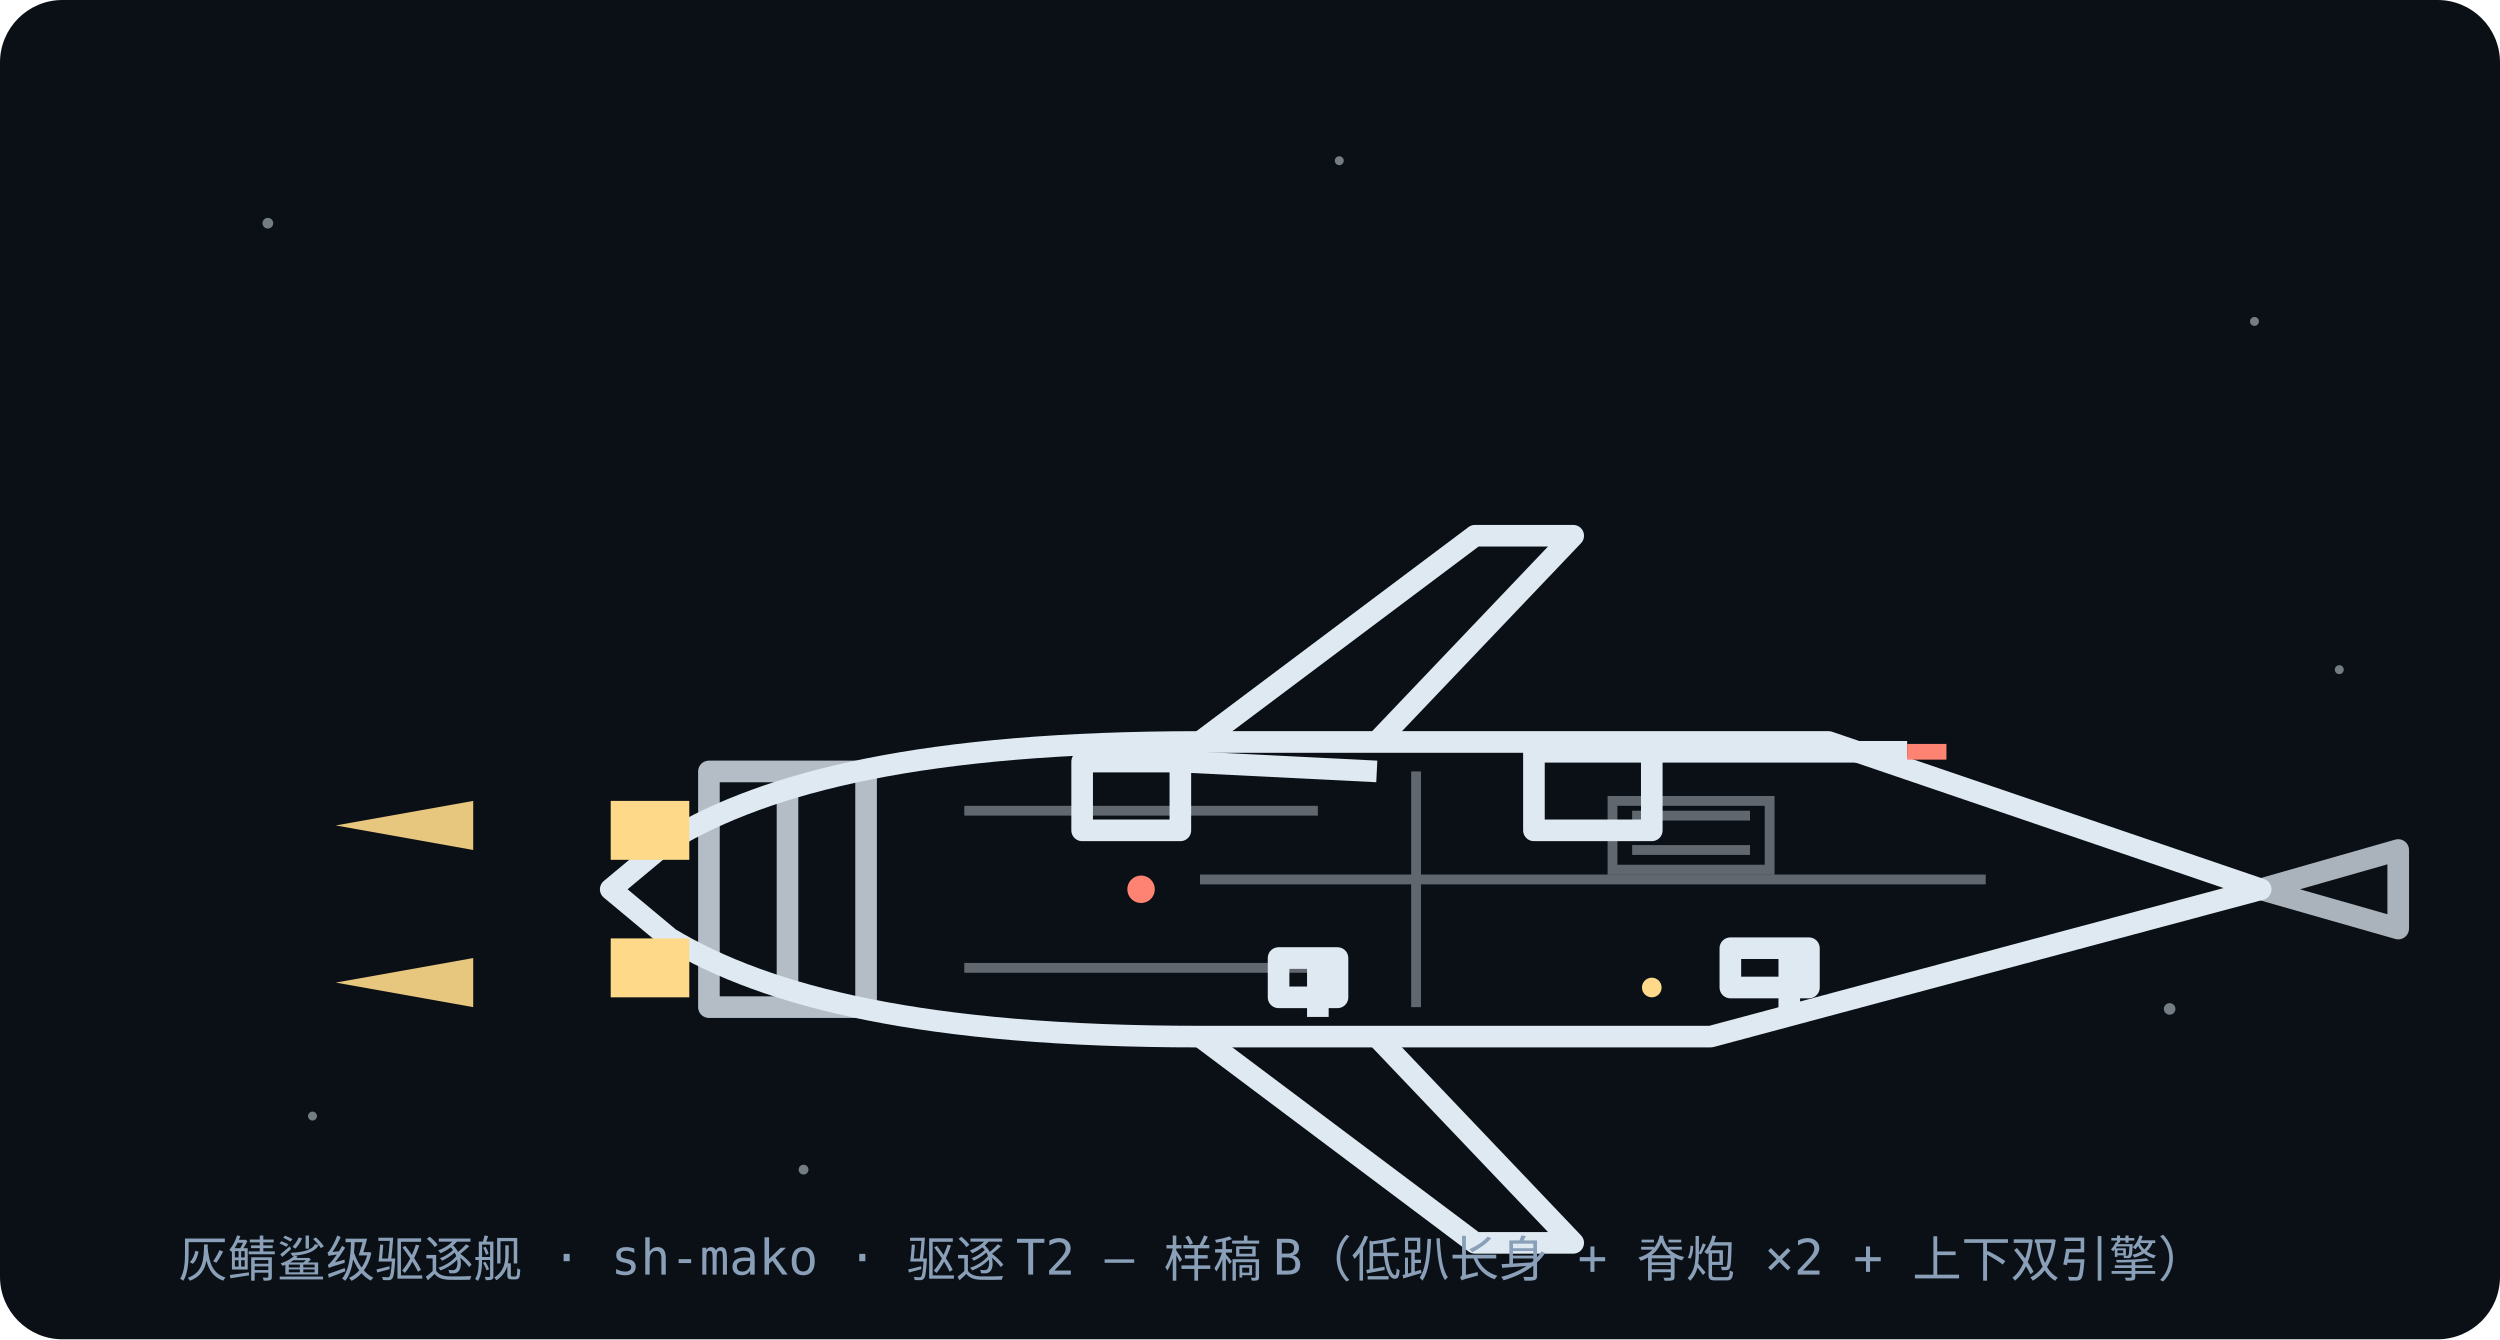
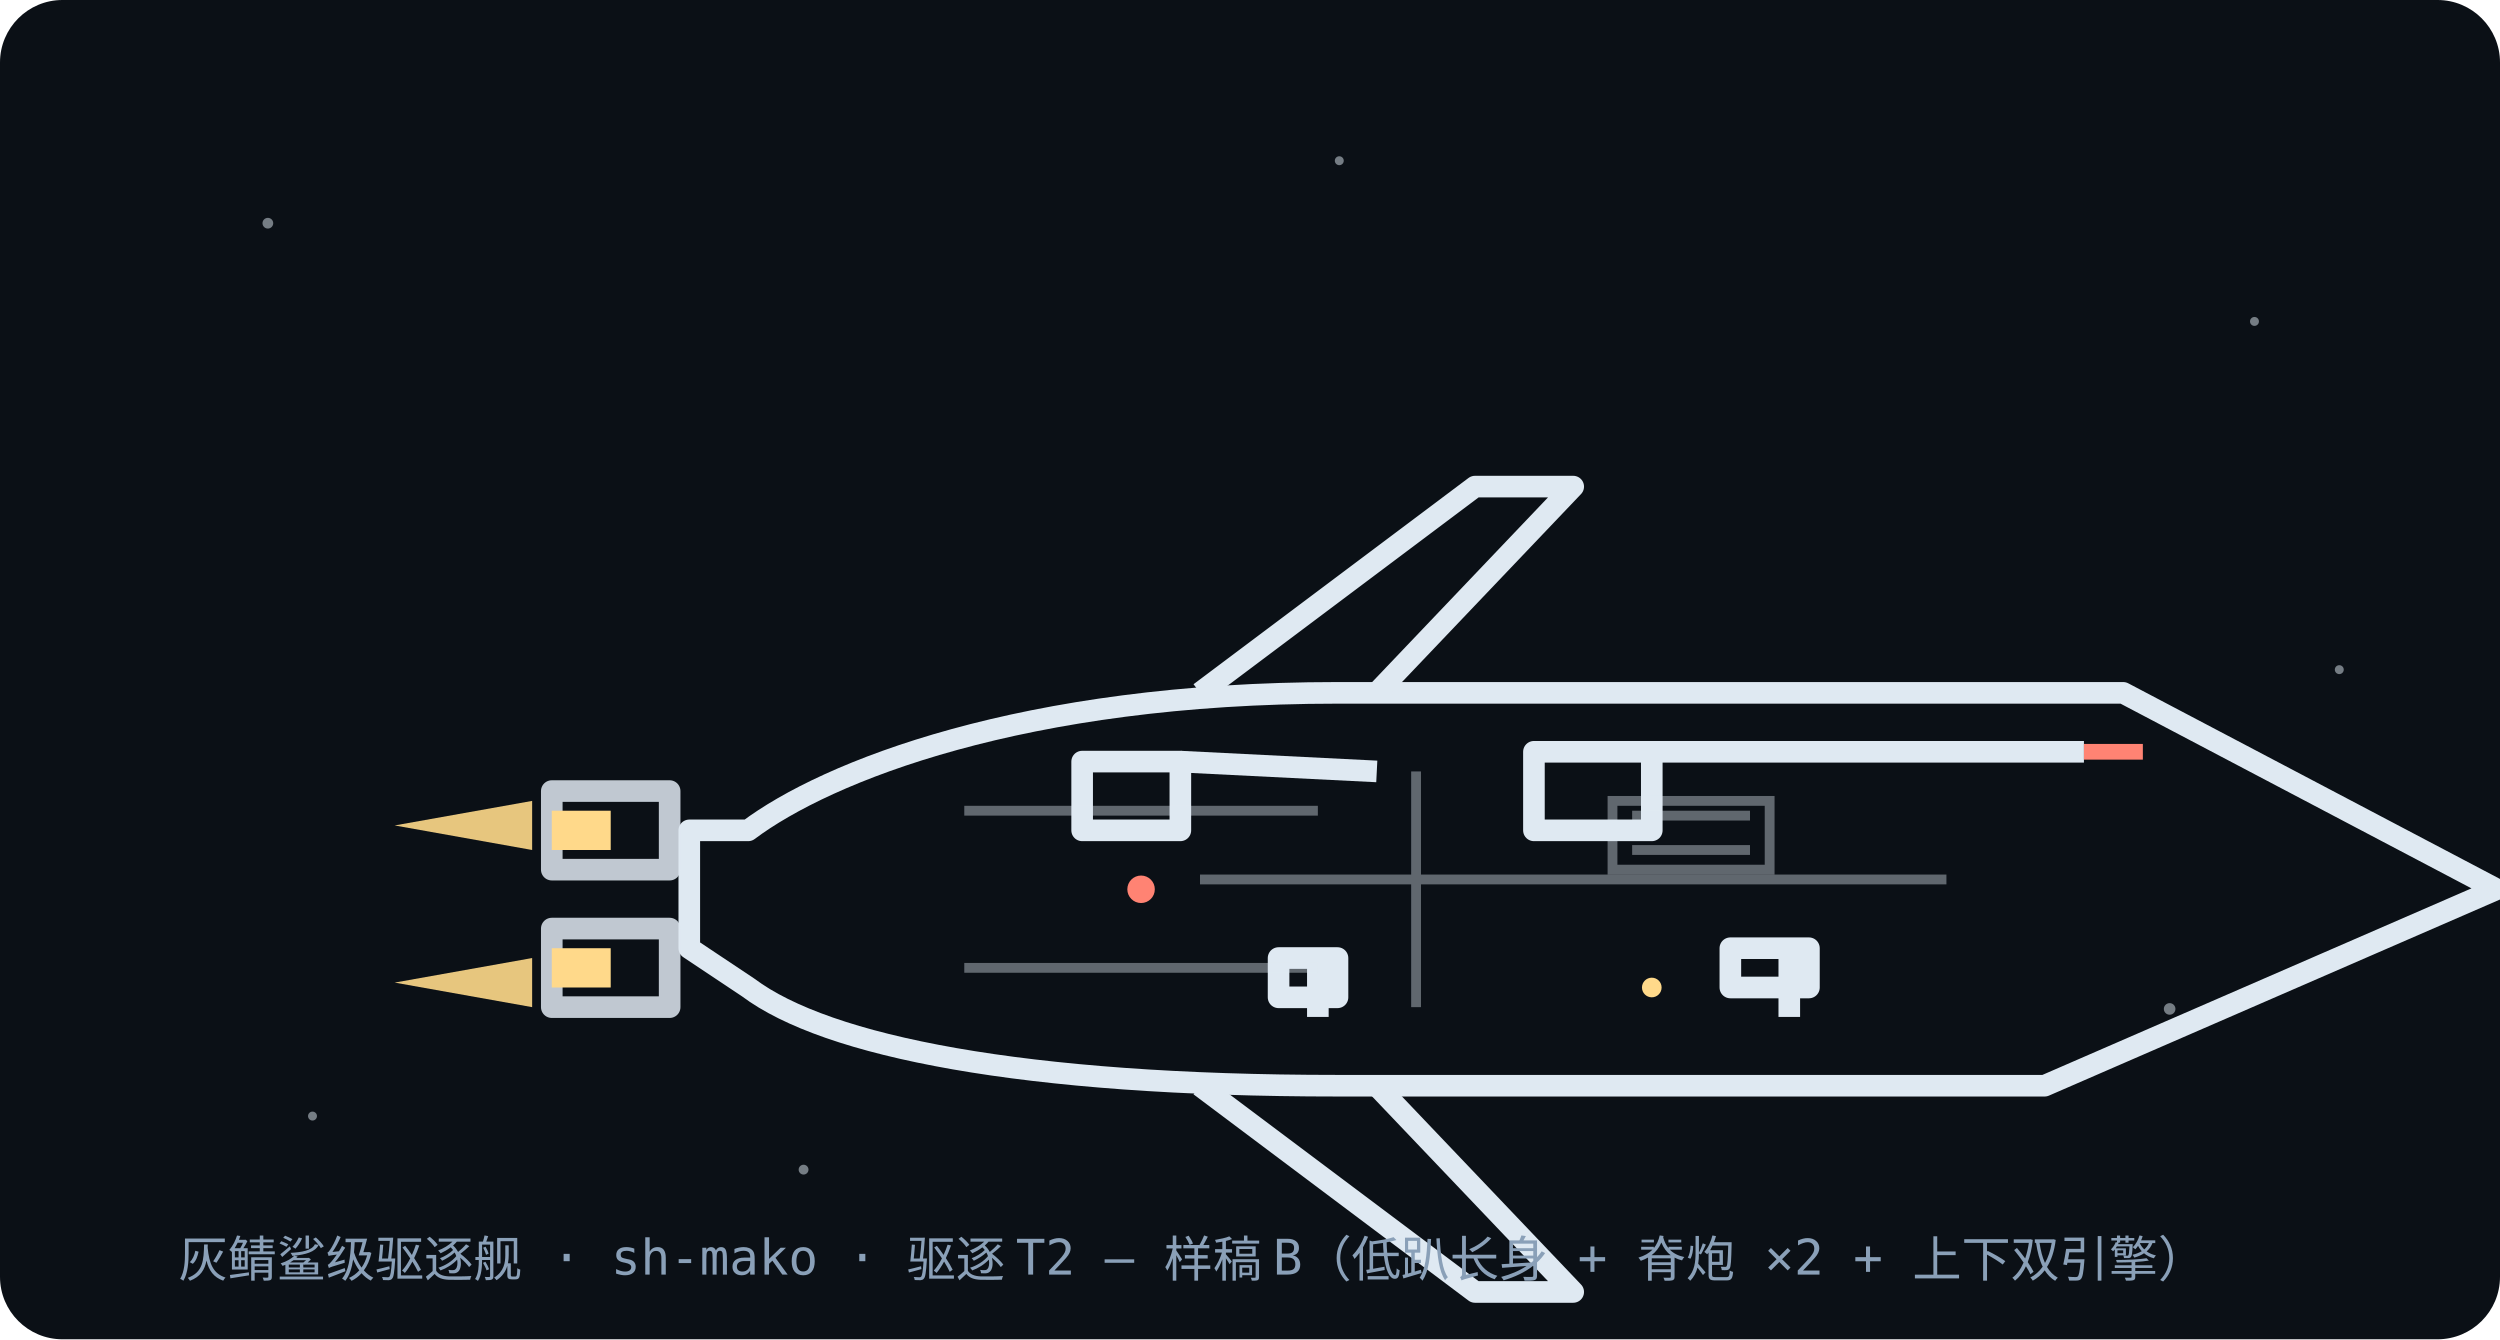
<svg xmlns="http://www.w3.org/2000/svg" width="560" height="300" viewBox="0 0 560 300">
  <defs>
    <style>
      .sky { fill:#0b1016 }
      .star { fill:#dfe9f2; opacity:.5 }
      .hull { fill:none; stroke:#dfe9f2; stroke-width:2.2; stroke-linejoin:round }
      .panel { fill:none; stroke:#dfe9f2; stroke-width:1; opacity:.4 }
      .acc  { fill:none; stroke:#ff8373; stroke-width:1.6 }
      .accf { fill:#ff8373 }
      .warm { fill:#ffd98a }
      .note { fill:#8aa0b8; font: 11px monospace }
    </style>
  </defs>
  <rect class="sky" width="560" height="300" rx="14" />
  <circle class="star" cx="60" cy="50" r="1.2" />
  <circle class="star" cx="505" cy="72" r="1" />
  <circle class="star" cx="486" cy="226" r="1.3" />
  <circle class="star" cx="70" cy="250" r="1" />
  <circle class="star" cx="300" cy="36" r="1" />
  <circle class="star" cx="180" cy="262" r="1.1" />
  <circle class="star" cx="524" cy="150" r="1" />
  <g transform="translate(40 76) scale(2.2)">
-     <path class="warm" d="M30 47 L16 49.5 L30 52 Z" opacity=".9" />
-     <path class="warm" d="M30 63 L16 65.5 L30 68 Z" opacity=".9" />
-     <path class="hull" d="M212 56 L168 41 L104 41 C76 41 60 45 50 51 L44 56 L50 61 C60 67 76 71 104 71 L156 71 Z" />
-     <path class="hull" d="M212 56 L226 52 L226 60 L212 56 Z" opacity=".75" />
-     <path class="hull" d="M104 41 L132 20 L142 20 L122 41" />
-     <path class="hull" d="M104 71 L132 92 L142 92 L122 71" />
-     <path class="hull" d="M54 44 h8 v24 h-8 z M62 44 h8 v24 h-8 z" opacity=".8" />
-     <path class="warm" d="M44 47 h8 v6 h-8 z M44 61 h8 v6 h-8 z" />
+     <path class="warm" d="M36 47 L22 49.5 L36 52 Z" opacity=".9" />
+     <path class="warm" d="M36 63 L22 65.5 L36 68 Z" opacity=".9" />
+     <path class="hull" d="M236 56 L198 36 L118 36 C86 36 66 44 58 50 L52 50 L52 62 L58 66 C66 72 86 76 118 76 L190 76 Z" />
+     <path class="hull" d="M104 36 L132 15 L142 15 L122 36" />
+     <path class="hull" d="M104 76 L132 97 L142 97 L122 76" />
+     <path class="hull" d="M38 46 h12 v8 h-12 z M38 60 h12 v8 h-12 z" opacity=".85" />
+     <path class="warm" d="M38 48 h6 v4 h-6 z M38 62 h6 v4 h-6 z" />
    <path class="hull" d="M138 42 h12 v8 h-12 z" />
-     <path class="hull" d="M150 42 L176 42" stroke-width="2.6" />
-     <path class="acc" d="M176 42 L180 42" />
+     <path class="hull" d="M150 42 L194 42" stroke-width="2.6" />
+     <path class="acc" d="M194 42 L200 42" />
    <path class="hull" d="M92 43 h10 v7 h-10 z" />
    <path class="hull" d="M102 43 L122 44" stroke-width="2.2" />
    <path class="hull" d="M158 62 h8 v4 h-8 z M164 62 v7" />
    <path class="hull" d="M112 63 h6 v4 h-6 z M116 63 v6" />
    <path class="panel" d="M146 47 h16 v7 h-16 z M148 48.5 h12 M148 52 h12" />
-     <path class="panel" d="M80 48 h36 M80 64 h36 M126 44 v24 M104 55 h80" />
+     <path class="panel" d="M80 48 h36 M80 64 h36 M126 44 v24 M104 55 h76" />
    <circle class="accf" cx="98" cy="56" r="1.4" />
    <circle class="warm" cx="150" cy="66" r="1" />
  </g>
  <text class="note" x="40" y="286">灰鲭鲨级驱逐舰 · sh-mako · 驱逐 T2 — 样稿 B（低趴长身 + 脊炮 ×2 + 上下双引擎）</text>
</svg>
